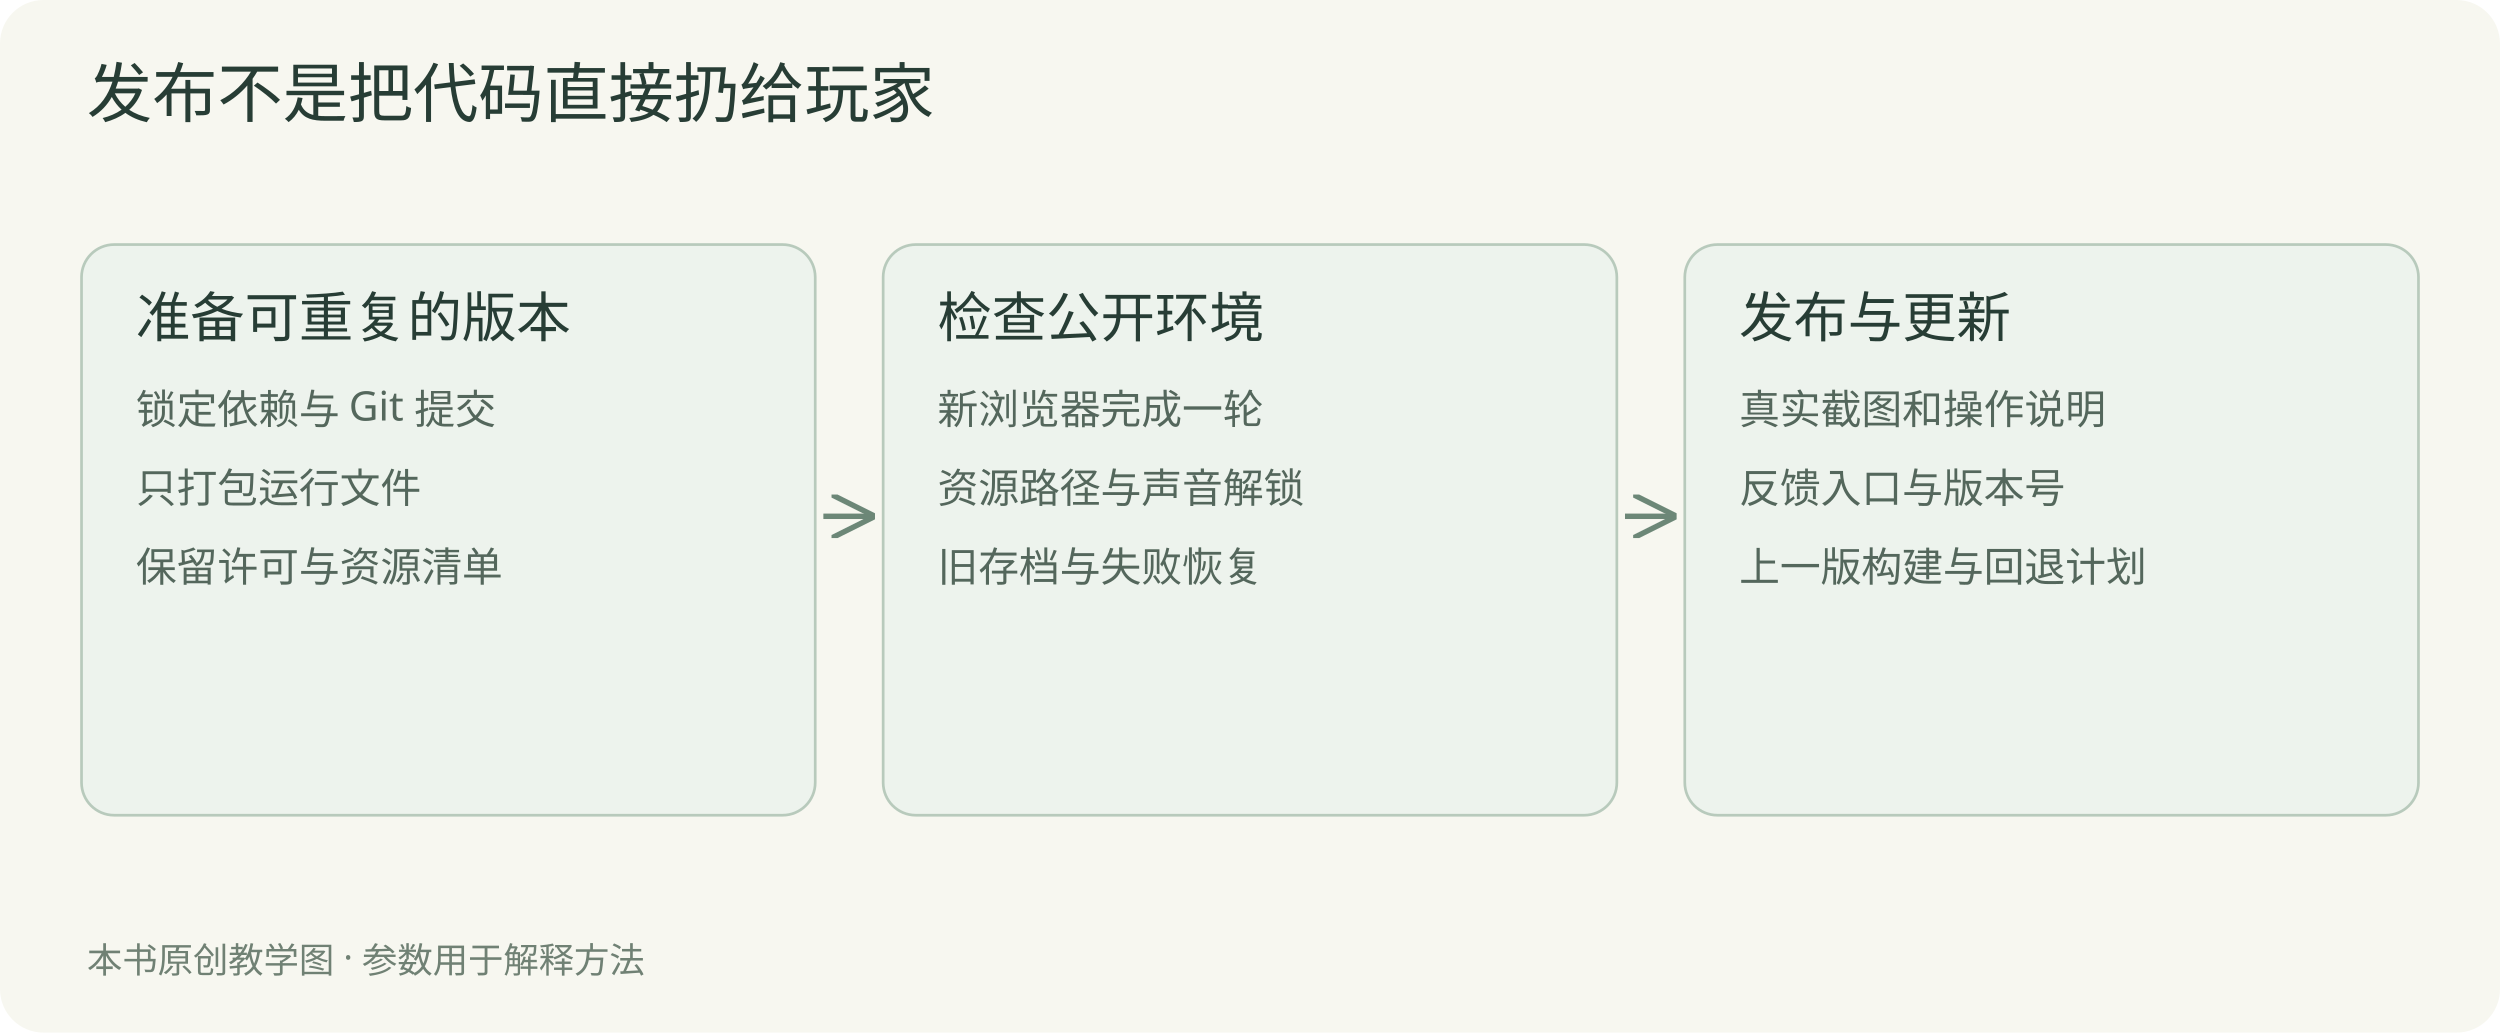
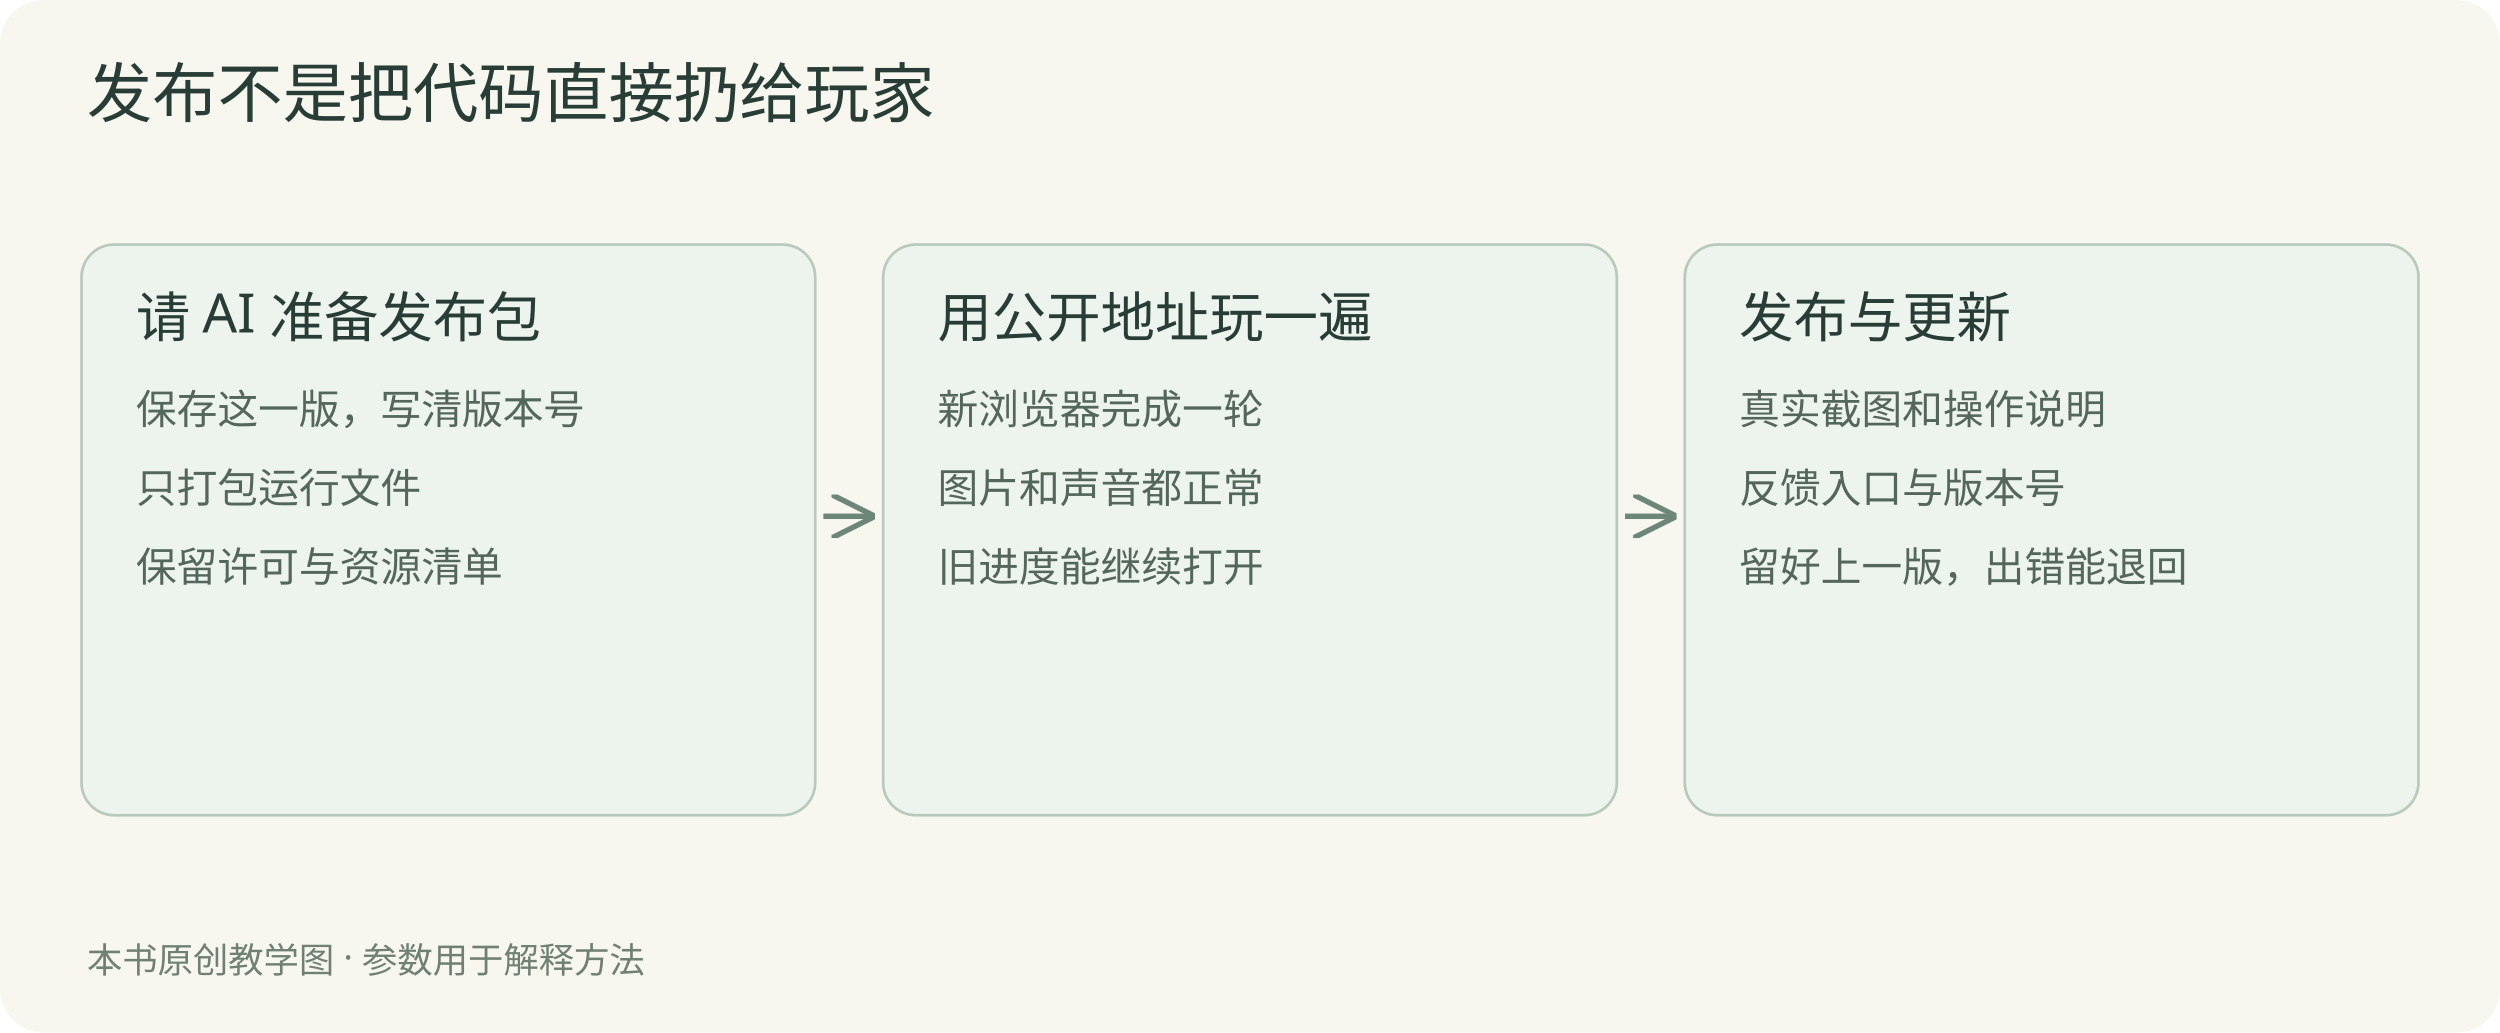
<svg xmlns="http://www.w3.org/2000/svg" viewBox="0 0 920 380" role="img" aria-labelledby="title desc">
  <defs>
    <marker id="a" markerWidth="8" markerHeight="8" refX="7" refY="4" orient="auto">
      <path d="M0 0L8 4L0 8" fill="none" stroke="#6c8777" />
    </marker>
  </defs>
  <rect width="920" height="380" rx="16" fill="#f7f7f0" />
  <g font-family="system-ui, sans-serif">
    <text x="32" y="43" fill="#273d35" font-size="24">发布不是把代码直接扔给玩家</text>
    <rect x="30" y="90" width="270" height="210" rx="12" fill="#edf3ed" stroke="#b8cabc" />
-     <text x="50" y="124" fill="#273d35" font-size="20">准备可重复的版本</text>
-     <text x="50" y="156" fill="#54675c" font-size="15">锁定依赖与 Git 提交</text>
+     <text x="50" y="124" fill="#273d35" font-size="20">请 AI 准备发布包</text>
+     <text x="50" y="156" fill="#54675c" font-size="15">保存这一版，写清版本号</text>
    <text x="50" y="185" fill="#54675c" font-size="15">只打包运行文件</text>
    <text x="50" y="214" fill="#54675c" font-size="15">保留许可与资源清单</text>
    <rect x="325" y="90" width="270" height="210" rx="12" fill="#edf3ed" stroke="#b8cabc" />
-     <text x="345" y="124" fill="#273d35" font-size="20">检查公开环境</text>
+     <text x="345" y="124" fill="#273d35" font-size="20">用公开地址玩一遍</text>
    <text x="345" y="156" fill="#54675c" font-size="15">新浏览器完成一轮</text>
-     <text x="345" y="185" fill="#54675c" font-size="15">资源路径与声音解锁</text>
-     <text x="345" y="214" fill="#54675c" font-size="15">旧存档与失败恢复</text>
+     <text x="345" y="185" fill="#54675c" font-size="15">图片和声音都正常</text>
+     <text x="345" y="214" fill="#54675c" font-size="15">旧进度能继续打开</text>
    <rect x="620" y="90" width="270" height="210" rx="12" fill="#edf3ed" stroke="#b8cabc" />
    <text x="640" y="124" fill="#273d35" font-size="20">发布与更新</text>
    <text x="640" y="156" fill="#54675c" font-size="15">真实截图和操作说明</text>
    <text x="640" y="185" fill="#54675c" font-size="15">反馈入口与版本号</text>
-     <text x="640" y="214" fill="#54675c" font-size="15">上一版构建与回退计划</text>
+     <text x="640" y="214" fill="#54675c" font-size="15">留好上一版，出错能退回</text>
    <path d="M303 190 L320 190" fill="none" stroke="#6c8777" stroke-width="2" marker-end="url(#a)" />
    <path d="M598 190 L615 190" fill="none" stroke="#6c8777" stroke-width="2" marker-end="url(#a)" />
    <text x="32" y="358" fill="#708174" font-size="13">本书原创教学图 · 参数用于解释方法</text>
  </g>
</svg>
